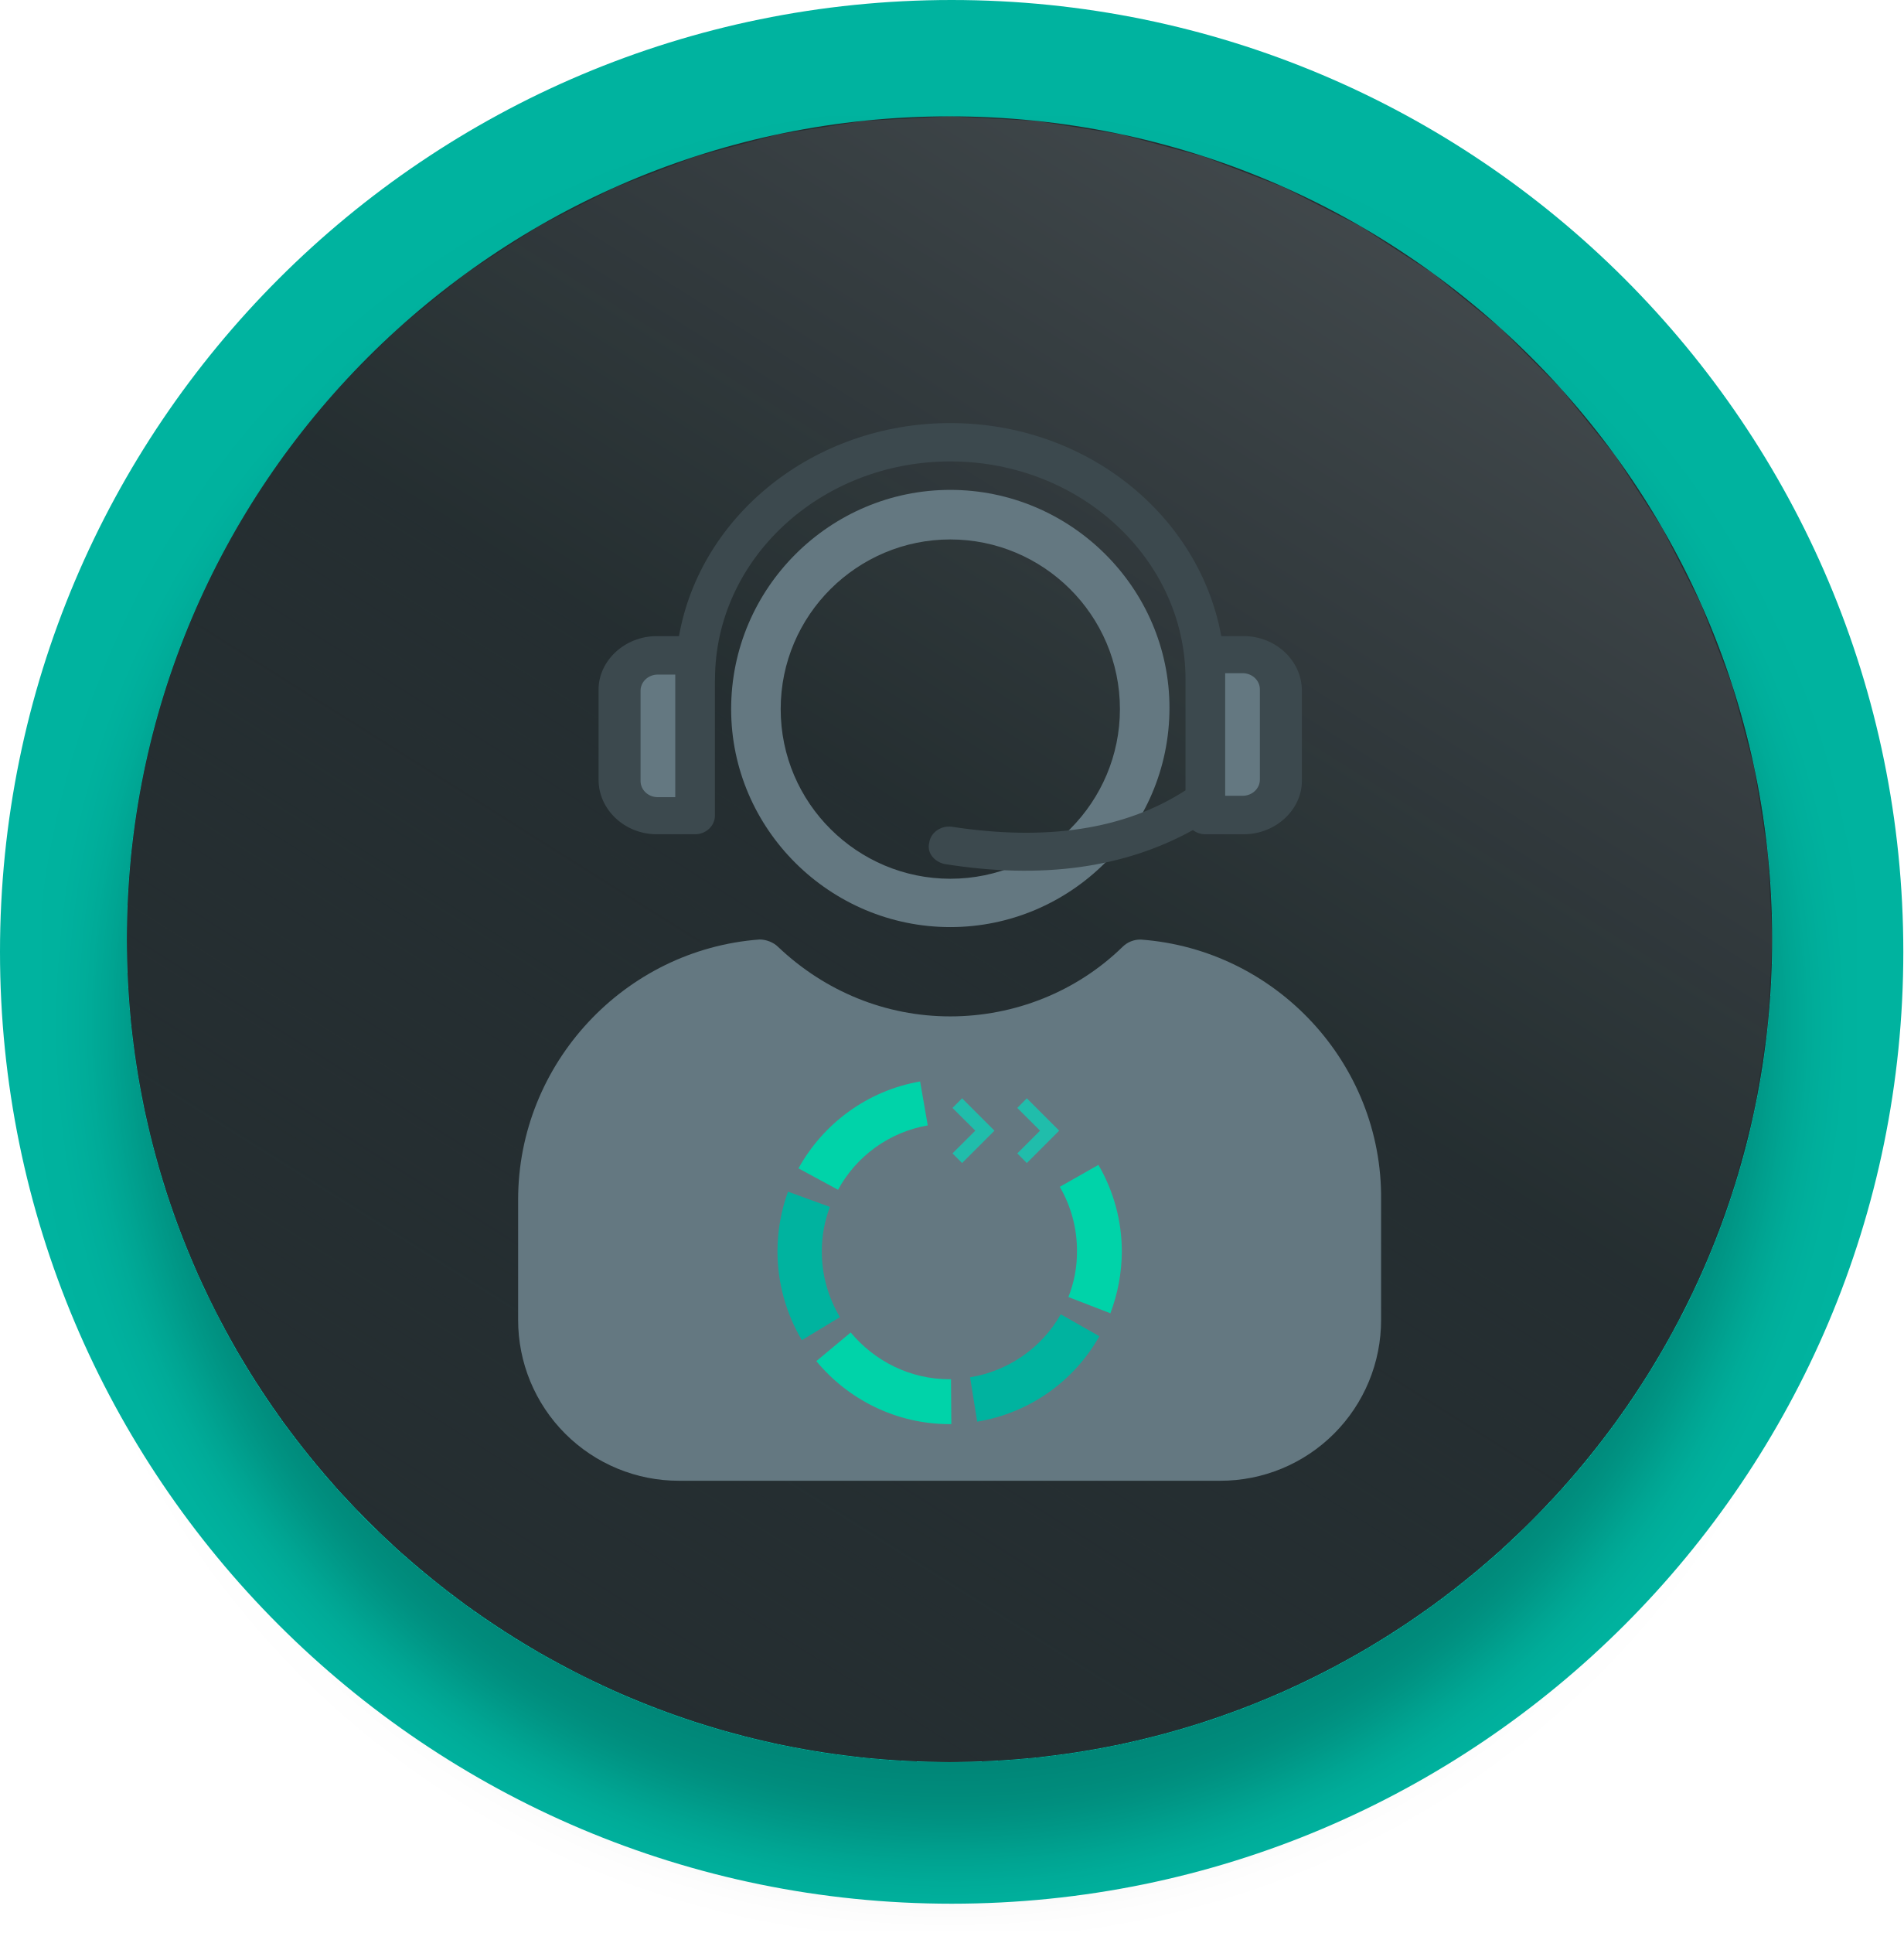
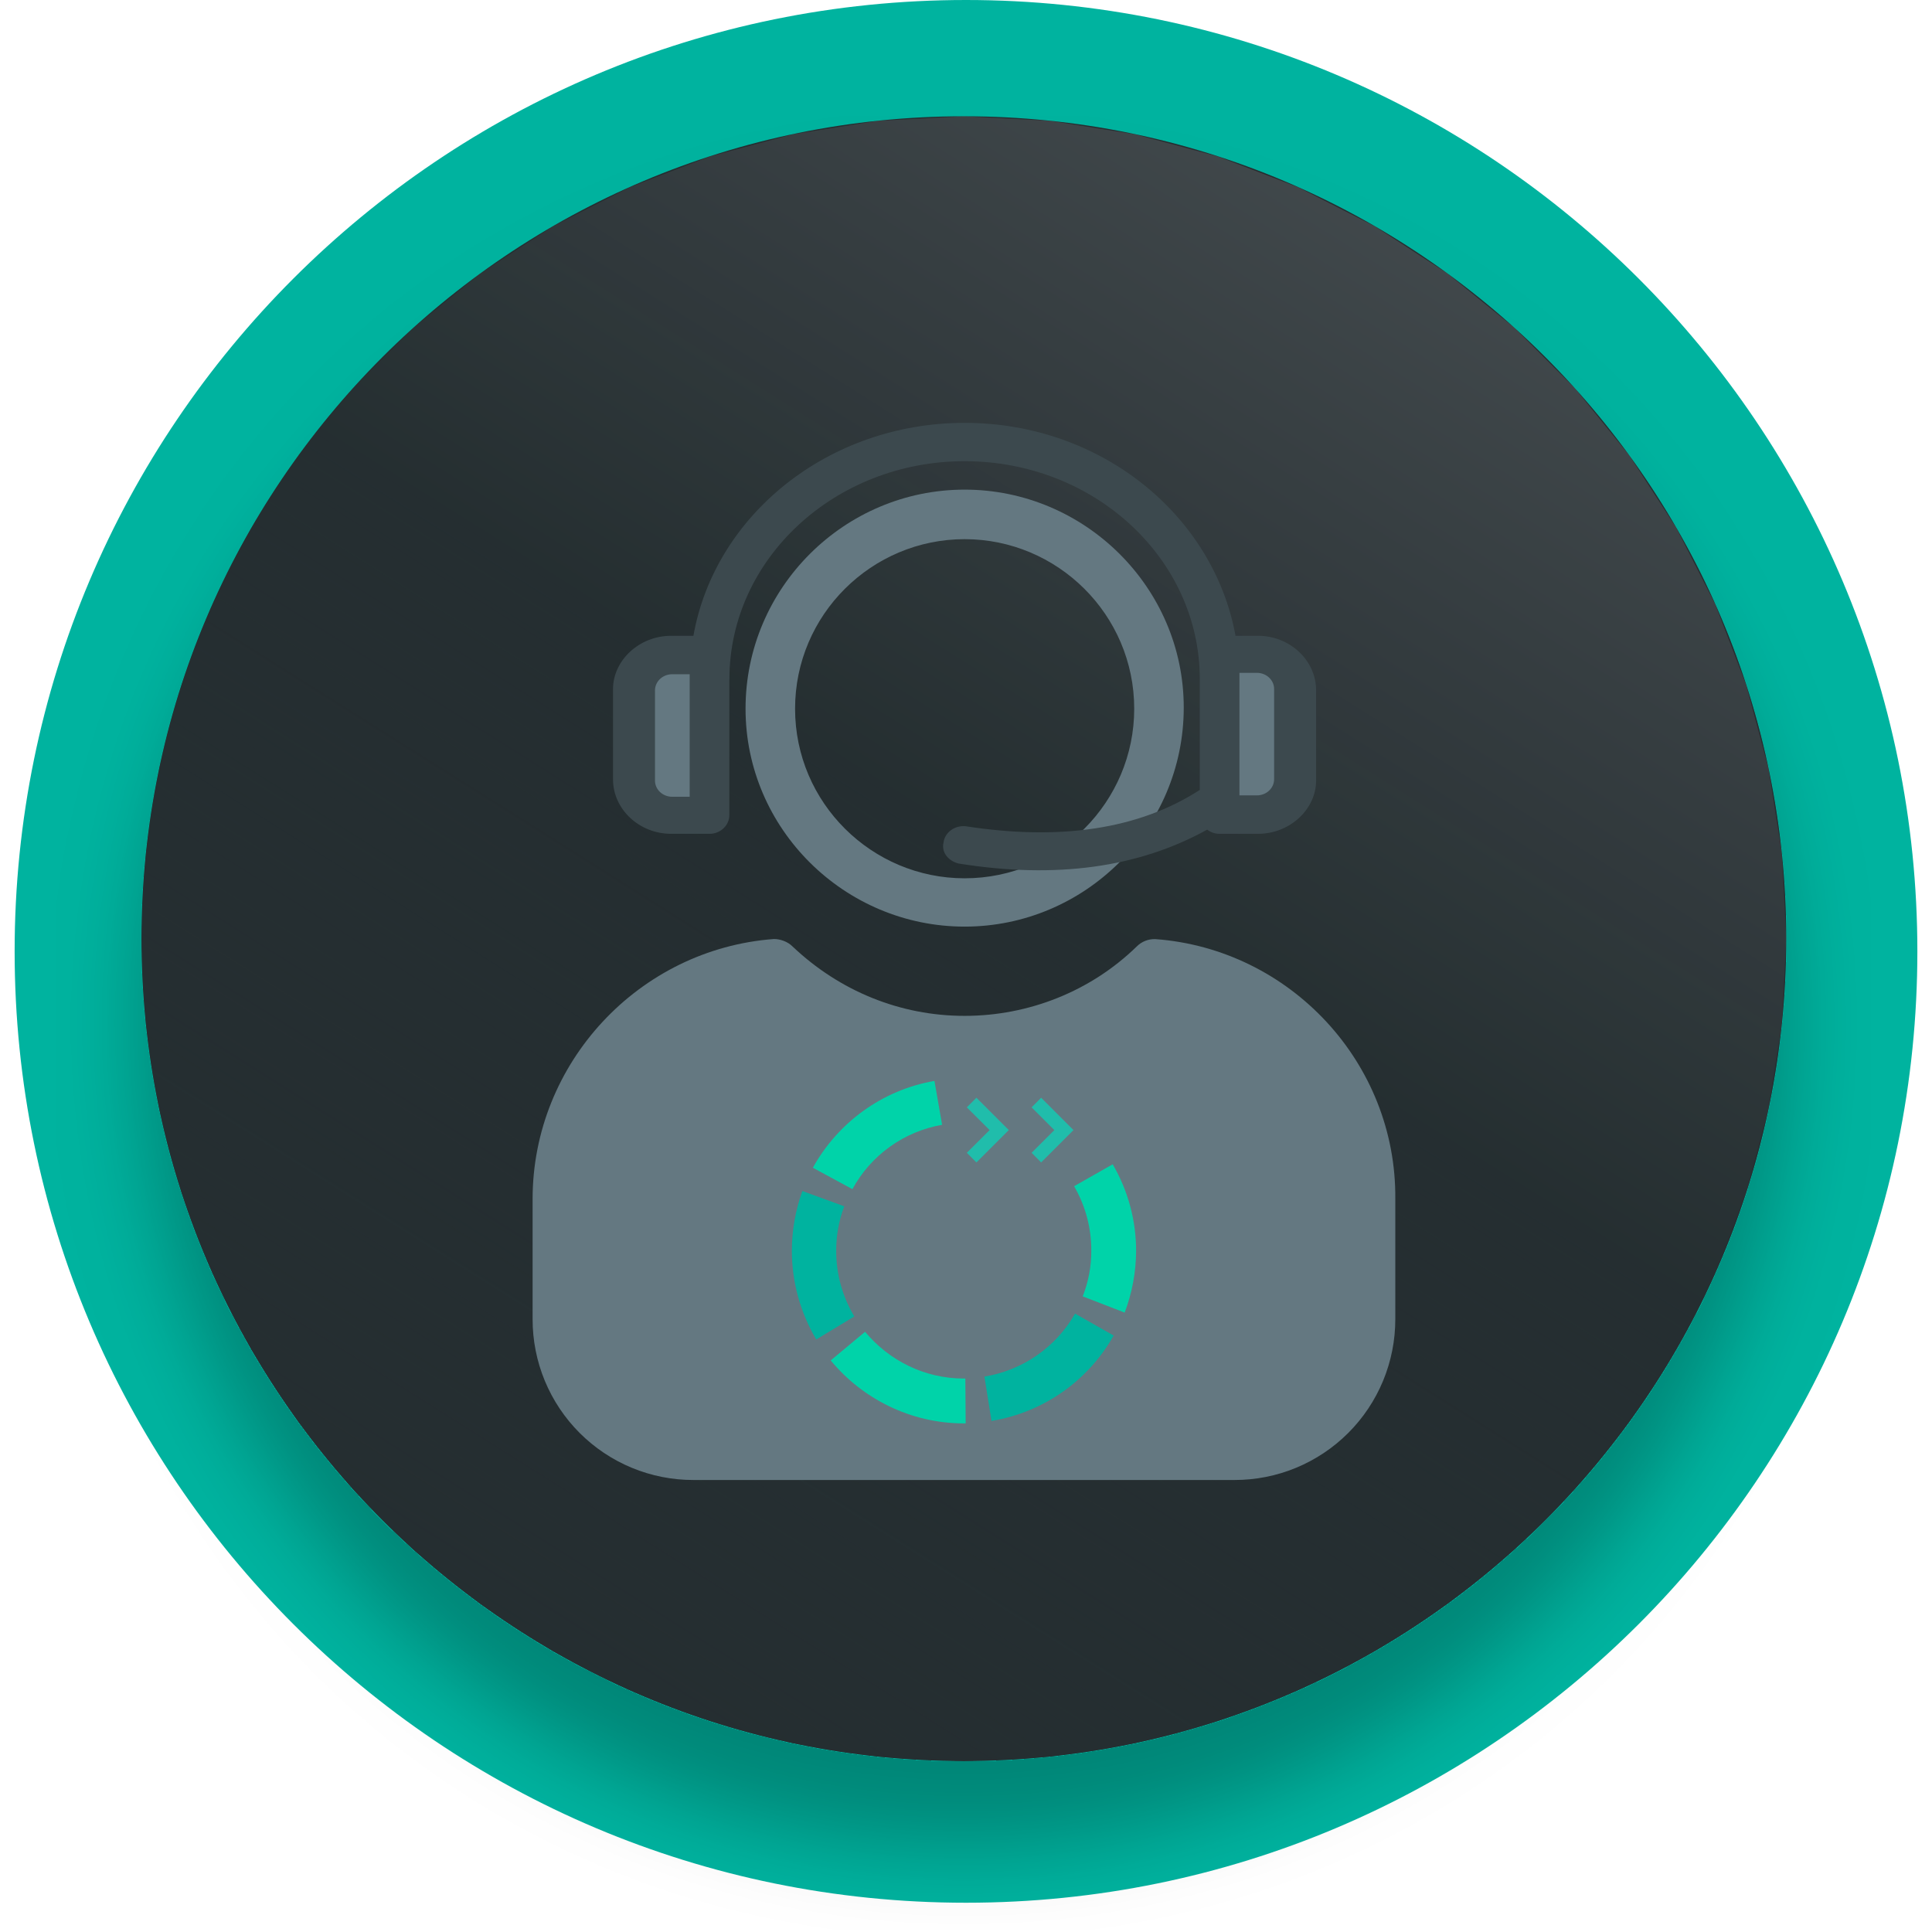
- <svg xmlns="http://www.w3.org/2000/svg" width="130" height="132" viewBox="0 0 130 132" fill="none">
+ <svg xmlns="http://www.w3.org/2000/svg" width="90" height="90" viewBox="0 0 130 132" fill="none">
  <circle cx="65" cy="65" r="65" fill="#00B39F" />
  <g filter="url(#filter0_d_17728_5067)">
    <circle cx="64.855" cy="64.134" r="56.189" fill="#252E31" />
  </g>
  <path d="M64.855 7.945L70.729 8.253L76.538 9.173L82.219 10.695L87.71 12.803L92.95 15.473L97.882 18.676L102.453 22.378L106.612 26.537L110.313 31.107L113.516 36.04L116.187 41.28L118.294 46.771L119.816 52.452L120.736 58.261L121.044 64.134L120.736 70.007L119.816 75.817L118.294 81.498L116.187 86.988L113.516 92.229L110.313 97.161L106.612 101.732L102.453 105.891L97.882 109.592L92.95 112.795L87.71 115.465L82.219 117.573L76.538 119.095L70.729 120.015L64.855 120.323L58.982 120.015L53.173 119.095L47.492 117.573L42.001 115.465L36.761 112.795L31.828 109.592L27.258 105.891L23.099 101.732L19.398 97.161L16.194 92.229L13.524 86.988L11.417 81.498L9.894 75.817L8.974 70.007L8.666 64.134L8.974 58.261L9.894 52.452L11.417 46.771L13.524 41.28L16.194 36.04L19.398 31.107L23.099 26.537L27.258 22.378L31.828 18.676L36.761 15.473L42.001 12.803L47.492 10.695L53.173 9.173L58.982 8.253L64.855 7.945Z" fill="url(#paint0_linear_17728_5067)" />
  <path d="M77.927 64.162C77.692 64.156 77.458 64.198 77.24 64.285C77.022 64.373 76.824 64.505 76.659 64.672C73.53 67.718 69.299 69.407 64.901 69.407C60.504 69.407 56.362 67.712 53.15 64.666C52.812 64.328 52.303 64.156 51.882 64.156C42.661 64.838 35.389 72.619 35.389 81.923V90.125C35.387 91.569 35.669 93 36.221 94.335C36.773 95.669 37.582 96.882 38.603 97.903C39.625 98.925 40.837 99.734 42.172 100.286C43.507 100.838 44.938 101.12 46.382 101.118H83.338C84.782 101.12 86.213 100.838 87.548 100.286C88.882 99.734 90.095 98.925 91.117 97.903C92.138 96.882 92.948 95.669 93.499 94.335C94.051 93 94.333 91.569 94.331 90.125V81.923C94.42 72.619 87.148 64.838 77.927 64.162Z" fill="#647881" />
  <path d="M64.907 63.309C73.109 63.309 79.877 56.63 79.877 48.34C79.877 40.138 73.109 33.453 64.907 33.453C56.706 33.453 49.938 40.138 49.938 48.423C49.938 56.63 56.7 63.309 64.907 63.309ZM64.907 36.837C71.249 36.837 76.493 41.993 76.493 48.423C76.493 54.764 71.337 60.008 64.907 60.008C58.566 60.008 53.322 54.852 53.322 48.423C53.322 41.993 58.561 36.837 64.907 36.837Z" fill="#647881" />
  <path d="M86.419 55.27H83.308C83.12 55.27 82.939 55.195 82.805 55.061C82.672 54.928 82.597 54.747 82.597 54.558V45.758C82.597 45.569 82.672 45.389 82.805 45.255C82.939 45.122 83.12 45.047 83.308 45.047H86.419C86.608 45.047 86.789 45.122 86.922 45.255C87.056 45.389 87.131 45.569 87.131 45.758V54.558C87.131 54.747 87.056 54.928 86.922 55.061C86.789 55.195 86.608 55.27 86.419 55.27Z" fill="#647881" />
  <path d="M46.489 55.363H43.378C43.189 55.363 43.008 55.288 42.875 55.155C42.741 55.022 42.666 54.841 42.666 54.652V45.852C42.666 45.663 42.741 45.482 42.875 45.349C43.008 45.215 43.189 45.141 43.378 45.141H46.489C46.678 45.141 46.858 45.215 46.992 45.349C47.125 45.482 47.2 45.663 47.2 45.852V54.652C47.2 54.841 47.125 55.022 46.992 55.155C46.858 55.288 46.678 55.363 46.489 55.363Z" fill="#647881" />
  <path d="M84.944 43.439H83.415C81.91 35.196 74.223 28.891 64.907 28.891C55.592 28.891 47.834 35.196 46.376 43.439H44.859C42.655 43.439 40.889 45.134 40.883 47.072V53.247C40.883 55.28 42.661 56.969 44.859 56.969H47.479C48.237 56.969 48.83 56.376 48.83 55.701V46.509C48.835 46.472 48.837 46.434 48.836 46.397C48.836 38.195 56.03 31.51 64.907 31.51C73.785 31.51 80.973 38.195 80.973 46.397V53.97C76.795 56.672 71.414 57.443 64.99 56.453C64.226 56.37 63.55 56.88 63.467 57.556C63.296 58.237 63.805 58.824 64.481 58.996C71.177 60.074 76.819 59.262 81.477 56.684C81.721 56.87 82.018 56.97 82.325 56.969H84.95C87.148 56.969 88.92 55.274 88.92 53.336V47.161C88.92 45.128 87.142 43.439 84.944 43.439ZM46.121 54.438H44.936C44.261 54.438 43.751 53.929 43.751 53.336V47.167C43.751 46.574 44.261 46.065 44.936 46.065H46.121V54.438ZM86.052 53.241C86.052 53.834 85.542 54.343 84.867 54.343H83.682V45.97H84.867C85.542 45.97 86.052 46.48 86.052 47.072V53.241Z" fill="#3C494E" />
  <path d="M57.239 81.247C57.863 80.1 58.738 79.109 59.799 78.347C60.86 77.586 62.08 77.074 63.367 76.85L62.845 73.852C59.26 74.468 56.231 76.72 54.537 79.784L57.239 81.247Z" fill="#00D3A9" />
  <path d="M57.369 89.944C56.554 88.586 56.126 87.031 56.131 85.446C56.13 84.412 56.316 83.386 56.682 82.418L53.82 81.375C53.347 82.683 53.105 84.062 53.102 85.452C53.104 87.586 53.679 89.68 54.768 91.515L57.369 89.944Z" fill="#00B39F" />
  <path d="M64.955 94.186H64.854C62.146 94.186 59.74 92.948 58.104 90.992L55.757 92.948C57.908 95.555 61.203 97.25 64.848 97.25H64.978L64.955 94.186Z" fill="#00D3A9" />
  <path d="M72.451 89.75C71.806 90.884 70.915 91.859 69.843 92.604C68.771 93.348 67.546 93.843 66.258 94.052L66.744 97.081C68.483 96.796 70.135 96.124 71.58 95.114C73.024 94.105 74.223 92.784 75.088 91.249L72.451 89.75Z" fill="#00B39F" />
  <path d="M72.386 81.046C73.162 82.381 73.567 83.899 73.56 85.443C73.567 86.514 73.367 87.577 72.973 88.572L75.841 89.681C76.349 88.338 76.614 86.915 76.623 85.479C76.626 83.395 76.073 81.347 75.023 79.547L72.386 81.046Z" fill="#00D3A9" />
  <path d="M70.134 79.421L69.482 78.763L71.035 77.21L69.482 75.658L70.134 75L72.345 77.21L70.134 79.421Z" fill="#20BDAB" />
  <path d="M65.713 79.421L65.056 78.763L66.614 77.21L65.056 75.658L65.713 75L67.924 77.21L65.713 79.421Z" fill="#20BDAB" />
  <defs>
    <filter id="filter0_d_17728_5067" x="2.889" y="7.945" width="123.933" height="123.931" filterUnits="userSpaceOnUse" color-interpolation-filters="sRGB">
      <feFlood flood-opacity="0" result="BackgroundImageFix" />
      <feColorMatrix in="SourceAlpha" type="matrix" values="0 0 0 0 0 0 0 0 0 0 0 0 0 0 0 0 0 0 127 0" result="hardAlpha" />
      <feOffset dy="5.778" />
      <feGaussianBlur stdDeviation="2.889" />
      <feComposite in2="hardAlpha" operator="out" />
      <feColorMatrix type="matrix" values="0 0 0 0 0 0 0 0 0 0 0 0 0 0 0 0 0 0 0.25 0" />
      <feBlend mode="normal" in2="BackgroundImageFix" result="effect1_dropShadow_17728_5067" />
      <feBlend mode="normal" in="SourceGraphic" in2="effect1_dropShadow_17728_5067" result="shape" />
    </filter>
    <linearGradient id="paint0_linear_17728_5067" x1="104.797" y1="2.191" x2="30.33" y2="120.323" gradientUnits="userSpaceOnUse">
      <stop stop-color="white" stop-opacity="0.17" />
      <stop offset="0.486" stop-color="#252E31" stop-opacity="0.16" />
      <stop offset="1" stop-color="#252E31" />
    </linearGradient>
  </defs>
</svg>
